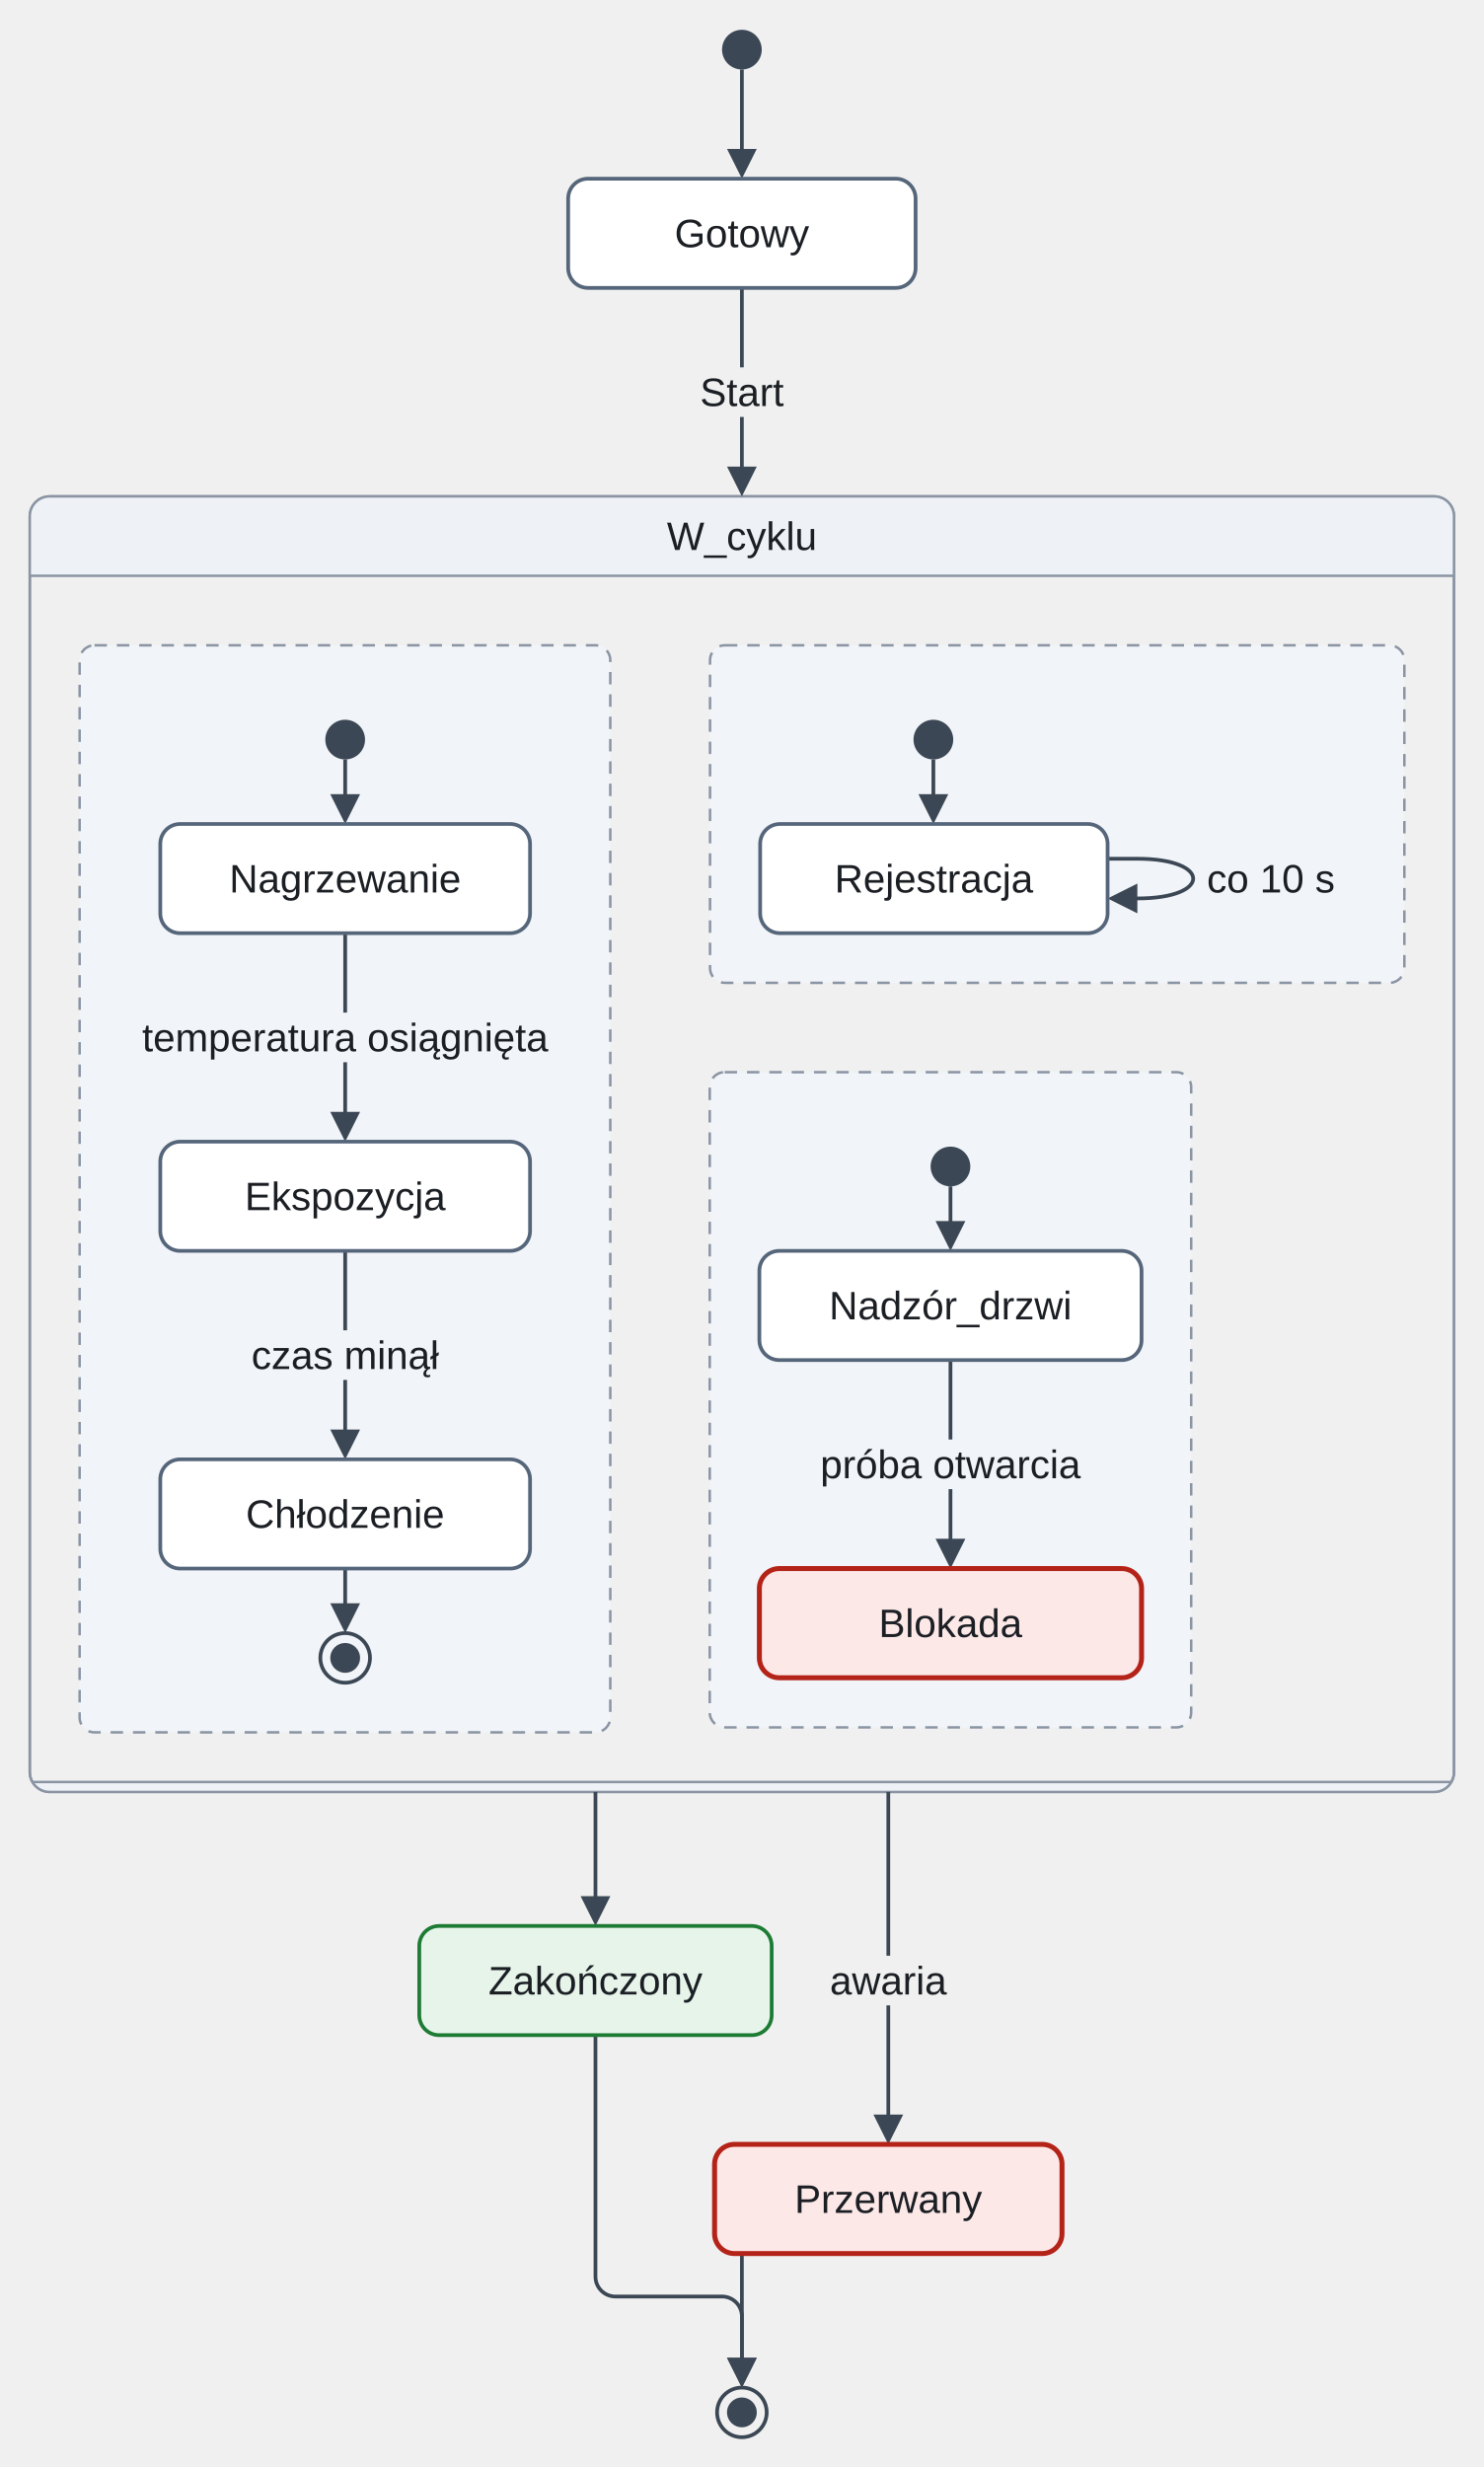
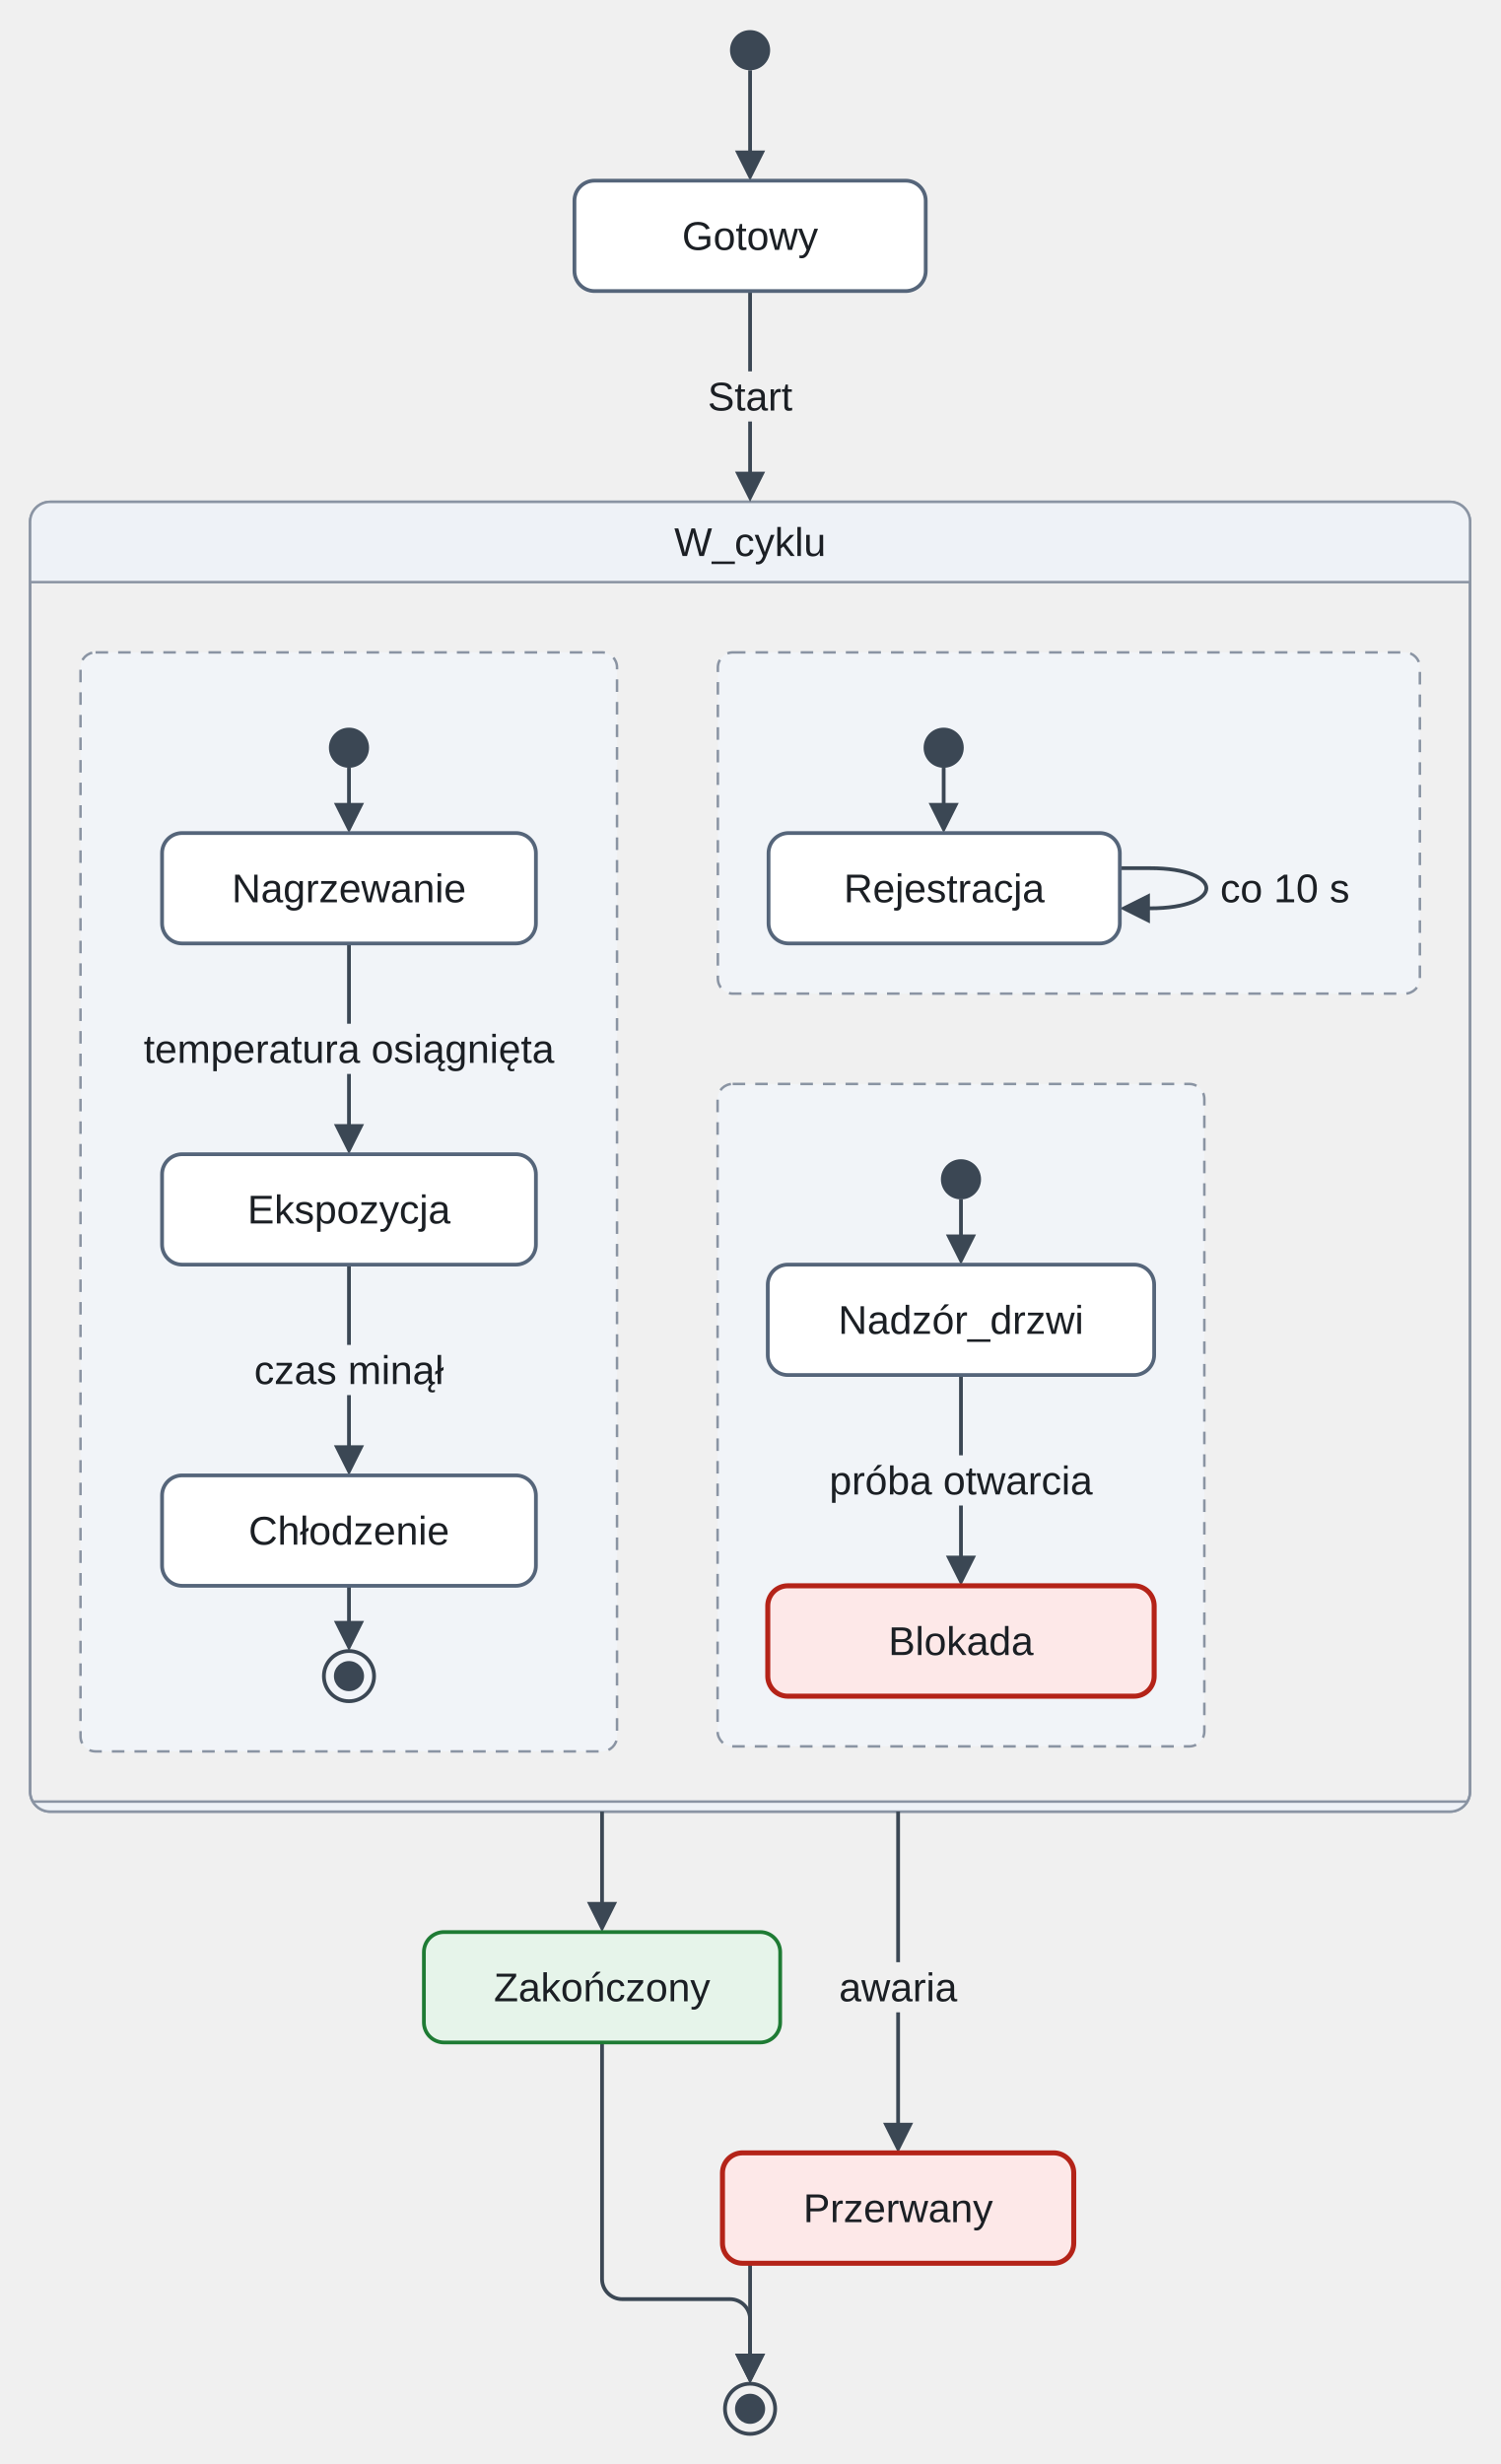
- <svg xmlns="http://www.w3.org/2000/svg" version="1.1" width="597.9" height="994" viewBox="-11.95 -12 597.9 994" role="img" font-family="Arimo, Arial, 'Liberation Sans', sans-serif" font-size="16">
+ <svg xmlns="http://www.w3.org/2000/svg" version="1.1" width="597.9" height="982" viewBox="-11.95 -12 597.9 982" role="img" font-family="Arimo, Arial, 'Liberation Sans', sans-serif" font-size="16">
  <defs>
-     <clipPath id="label-holes-c7c0da76">
-       <path d="M-11.95 -12 L585.95 -12 L585.95 982 L-11.95 982 M266.11 136 L266.11 156 L307.89 156 L307.89 136 M318.43 776 L318.43 796 L373.57 796 L373.57 776" />
+     <clipPath id="label-holes-1d056386">
+       <path d="M-11.95 -12 L585.95 -12 L585.95 970 L-11.95 970 M266.11 136 L266.11 156 L307.89 156 L307.89 136 M318.43 770 L318.43 790 L373.57 790 L373.57 770" />
    </clipPath>
  </defs>
  <rect class="cluster" x="0.05" y="188" width="573.9" height="522" rx="8" fill="none" stroke="#8a94a3" stroke-width="1" />
  <rect class="cluster-title-strip" x="0.05" y="188" width="573.9" height="32" rx="8" fill="#eef2f7" />
  <rect class="cluster-title-strip" x="0.05" y="204" width="573.9" height="16" fill="#eef2f7" />
  <line class="cluster-title-rule" x1="0.05" y1="220" x2="573.95" y2="220" fill="none" stroke="#8a94a3" stroke-width="1" />
  <path class="cluster-foot-strip" d="M1.12 706 C2.55 708.48 5.19 710 8.05 710 L565.95 710 C568.81 710 571.45 708.48 572.88 706 L1.12 706" fill="#eef2f7" />
  <line class="cluster-title-rule" x1="1.12" y1="706" x2="572.88" y2="706" fill="none" stroke="#8a94a3" stroke-width="1" />
  <rect class="cluster-outline" x="0.05" y="188" width="573.9" height="522" rx="8" fill="none" stroke="#8a94a3" stroke-width="1" />
  <rect class="region" x="20.14" y="248" width="213.83" height="438" rx="6" fill="#f1f4f8" stroke="#8a94a3" stroke-width="1" stroke-dasharray="5 4" />
  <rect class="region" x="274.16" y="248" width="279.79" height="136" rx="6" fill="#f1f4f8" stroke="#8a94a3" stroke-width="1" stroke-dasharray="5 4" />
  <rect class="region" x="274.05" y="420" width="194" height="264" rx="6" fill="#f1f4f8" stroke="#8a94a3" stroke-width="1" stroke-dasharray="5 4" />
  <path class="edge" d="M127.14 294 L127.14 311.6" fill="none" stroke="#3b4754" stroke-width="1.5" />
  <path class="edge" d="M127.14 364 L127.14 439.6" fill="none" stroke="#3b4754" stroke-width="1.5" />
  <path class="edge" d="M127.14 492 L127.14 567.6" fill="none" stroke="#3b4754" stroke-width="1.5" />
  <path class="edge" d="M127.14 620 L127.14 637.6" fill="none" stroke="#3b4754" stroke-width="1.5" />
  <path class="edge" d="M434.36 334 L446.36 334 C476.36 334 476.36 350 446.36 350 L442.76 350" fill="none" stroke="#3b4754" stroke-width="1.5" />
  <path class="edge" d="M364.16 294 L364.16 311.6" fill="none" stroke="#3b4754" stroke-width="1.5" />
  <path class="edge" d="M371.05 466 L371.05 483.6" fill="none" stroke="#3b4754" stroke-width="1.5" />
  <path class="edge" d="M371.05 536 L371.05 611.6" fill="none" stroke="#3b4754" stroke-width="1.5" />
  <path class="edge" d="M287 16 L287 51.6" fill="none" stroke="#3b4754" stroke-width="1.5" />
-   <g clip-path="url(#label-holes-c7c0da76)">
+   <g clip-path="url(#label-holes-1d056386)">
    <path class="edge" d="M287 104 L287 179.6" fill="none" stroke="#3b4754" stroke-width="1.5" />
  </g>
-   <path class="edge" d="M228 710 L228 755.6" fill="none" stroke="#3b4754" stroke-width="1.5" />
-   <g clip-path="url(#label-holes-c7c0da76)">
-     <path class="edge" d="M346 710 L346 843.6" fill="none" stroke="#3b4754" stroke-width="1.5" />
+   <path class="edge" d="M228 710 L228 749.6" fill="none" stroke="#3b4754" stroke-width="1.5" />
+   <g clip-path="url(#label-holes-1d056386)">
+     <path class="edge" d="M346 710 L346 837.6" fill="none" stroke="#3b4754" stroke-width="1.5" />
  </g>
-   <path class="edge" d="M228 808 L228 896 L228 905.3 C228 909.7 231.6 913.3 236 913.3 L279 913.3 C283.4 913.3 287 916.9 287 921.3 L287 941.6" fill="none" stroke="#3b4754" stroke-width="1.5" />
-   <path class="edge" d="M287 896 L287 941.6" fill="none" stroke="#3b4754" stroke-width="1.5" />
+   <path class="edge" d="M228 802 L228 890 L228 896.3 C228 900.7 231.6 904.3 236 904.3 L279 904.3 C283.4 904.3 287 907.9 287 912.3 L287 929.6" fill="none" stroke="#3b4754" stroke-width="1.5" />
+   <path class="edge" d="M287 890 L287 929.6" fill="none" stroke="#3b4754" stroke-width="1.5" />
  <rect class="edge-label-background" x="41.31" y="396" width="171.66" height="20" fill="#f1f4f8" />
  <rect class="edge-label-background" x="85.35" y="524" width="83.58" height="20" fill="#f1f4f8" />
  <rect class="edge-label-background" x="470.36" y="332" width="59.59" height="20" fill="#f1f4f8" />
  <rect class="edge-label-background" x="314.58" y="568" width="112.95" height="20" fill="#f1f4f8" />
  <polygon class="arrowhead" points="127.14,320 121.14,308 133.14,308" fill="#3b4754" />
  <polygon class="arrowhead" points="127.14,448 121.14,436 133.14,436" fill="#3b4754" />
  <polygon class="arrowhead" points="127.14,576 121.14,564 133.14,564" fill="#3b4754" />
  <polygon class="arrowhead" points="127.14,646 121.14,634 133.14,634" fill="#3b4754" />
  <polygon class="arrowhead" points="434.36,350 446.36,344 446.36,356" fill="#3b4754" />
  <polygon class="arrowhead" points="364.16,320 358.16,308 370.16,308" fill="#3b4754" />
  <polygon class="arrowhead" points="371.05,492 365.05,480 377.05,480" fill="#3b4754" />
  <polygon class="arrowhead" points="371.05,620 365.05,608 377.05,608" fill="#3b4754" />
  <polygon class="arrowhead" points="287,60 281,48 293,48" fill="#3b4754" />
  <polygon class="arrowhead" points="287,188 281,176 293,176" fill="#3b4754" />
-   <polygon class="arrowhead" points="228,764 222,752 234,752" fill="#3b4754" />
-   <polygon class="arrowhead" points="346,852 340,840 352,840" fill="#3b4754" />
-   <polygon class="arrowhead" points="287,950 281,938 293,938" fill="#3b4754" />
-   <polygon class="arrowhead" points="287,950 281,938 293,938" fill="#3b4754" />
+   <polygon class="arrowhead" points="228,758 222,746 234,746" fill="#3b4754" />
+   <polygon class="arrowhead" points="346,846 340,834 352,834" fill="#3b4754" />
+   <polygon class="arrowhead" points="287,938 281,926 293,926" fill="#3b4754" />
+   <polygon class="arrowhead" points="287,938 281,926 293,926" fill="#3b4754" />
  <circle class="node" cx="287" cy="8" r="8" fill="#3b4754" />
  <rect class="node" x="217" y="60" width="140" height="44" rx="8" fill="#ffffff" stroke="#55657a" stroke-width="1.5" />
  <circle class="node" cx="127.14" cy="286" r="8" fill="#3b4754" />
  <rect class="node" x="52.64" y="320" width="149" height="44" rx="8" fill="#ffffff" stroke="#55657a" stroke-width="1.5" />
  <rect class="node" x="52.64" y="448" width="149" height="44" rx="8" fill="#ffffff" stroke="#55657a" stroke-width="1.5" />
  <rect class="node" x="52.64" y="576" width="149" height="44" rx="8" fill="#ffffff" stroke="#55657a" stroke-width="1.5" />
  <circle class="node" cx="127.14" cy="656" r="10" fill="none" stroke="#3b4754" stroke-width="1.5" />
  <circle class="node-detail" cx="127.14" cy="656" r="6" fill="#3b4754" />
  <circle class="node" cx="364.16" cy="286" r="8" fill="#3b4754" />
  <rect class="node" x="294.36" y="320" width="140" height="44" rx="8" fill="#ffffff" stroke="#55657a" stroke-width="1.5" />
  <circle class="node" cx="371.05" cy="458" r="8" fill="#3b4754" />
  <rect class="node" x="294.05" y="492" width="154" height="44" rx="8" fill="#ffffff" stroke="#55657a" stroke-width="1.5" />
  <rect class="node" x="294.05" y="620" width="154" height="44" rx="8" fill="#fde8e8" stroke="#b42318" stroke-width="2" />
-   <rect class="node" x="157" y="764" width="142" height="44" rx="8" fill="#e6f4ea" stroke="#1e7b34" stroke-width="1.5" />
-   <rect class="node" x="276" y="852" width="140" height="44" rx="8" fill="#fde8e8" stroke="#b42318" stroke-width="2" />
-   <circle class="node" cx="287" cy="960" r="10" fill="none" stroke="#3b4754" stroke-width="1.5" />
-   <circle class="node-detail" cx="287" cy="960" r="6" fill="#3b4754" />
+   <rect class="node" x="157" y="758" width="142" height="44" rx="8" fill="#e6f4ea" stroke="#1e7b34" stroke-width="1.5" />
+   <rect class="node" x="276" y="846" width="140" height="44" rx="8" fill="#fde8e8" stroke="#b42318" stroke-width="2" />
+   <circle class="node" cx="287" cy="948" r="10" fill="none" stroke="#3b4754" stroke-width="1.5" />
+   <circle class="node-detail" cx="287" cy="948" r="6" fill="#3b4754" />
  <text class="node-label" x="287" y="87.6" text-anchor="middle" fill="#1b1f24">Gotowy</text>
  <text class="cluster-title" x="287" y="209.6" text-anchor="middle" fill="#1b1f24">W_cyklu</text>
  <text class="node-label" x="127.14" y="347.6" text-anchor="middle" fill="#1b1f24">Nagrzewanie</text>
  <text class="node-label" x="127.14" y="475.6" text-anchor="middle" fill="#1b1f24">Ekspozycja</text>
  <text class="node-label" x="127.14" y="603.6" text-anchor="middle" fill="#1b1f24">Chłodzenie</text>
  <text class="edge-label" x="127.14" y="411.6" text-anchor="middle" fill="#1b1f24">temperatura osiągnięta</text>
  <text class="edge-label" x="127.14" y="539.6" text-anchor="middle" fill="#1b1f24">czas minął</text>
  <text class="node-label" x="364.36" y="347.6" text-anchor="middle" fill="#1b1f24">Rejestracja</text>
  <text class="edge-label" x="500.16" y="347.6" text-anchor="middle" fill="#1b1f24">co 10 s</text>
  <text class="node-label" x="371.05" y="519.6" text-anchor="middle" fill="#1b1f24">Nadzór_drzwi</text>
  <text class="node-label" x="371.05" y="647.6" text-anchor="middle" fill="#1b1f24">Blokada</text>
  <text class="edge-label" x="371.05" y="583.6" text-anchor="middle" fill="#1b1f24">próba otwarcia</text>
-   <text class="node-label" x="228" y="791.6" text-anchor="middle" fill="#1b1f24">Zakończony</text>
-   <text class="node-label" x="346" y="879.6" text-anchor="middle" fill="#1b1f24">Przerwany</text>
+   <text class="node-label" x="228" y="785.6" text-anchor="middle" fill="#1b1f24">Zakończony</text>
+   <text class="node-label" x="346" y="873.6" text-anchor="middle" fill="#1b1f24">Przerwany</text>
  <text class="edge-label" x="287" y="151.6" text-anchor="middle" fill="#1b1f24">Start</text>
-   <text class="edge-label" x="346" y="791.6" text-anchor="middle" fill="#1b1f24">awaria</text>
+   <text class="edge-label" x="346" y="785.6" text-anchor="middle" fill="#1b1f24">awaria</text>
</svg>
